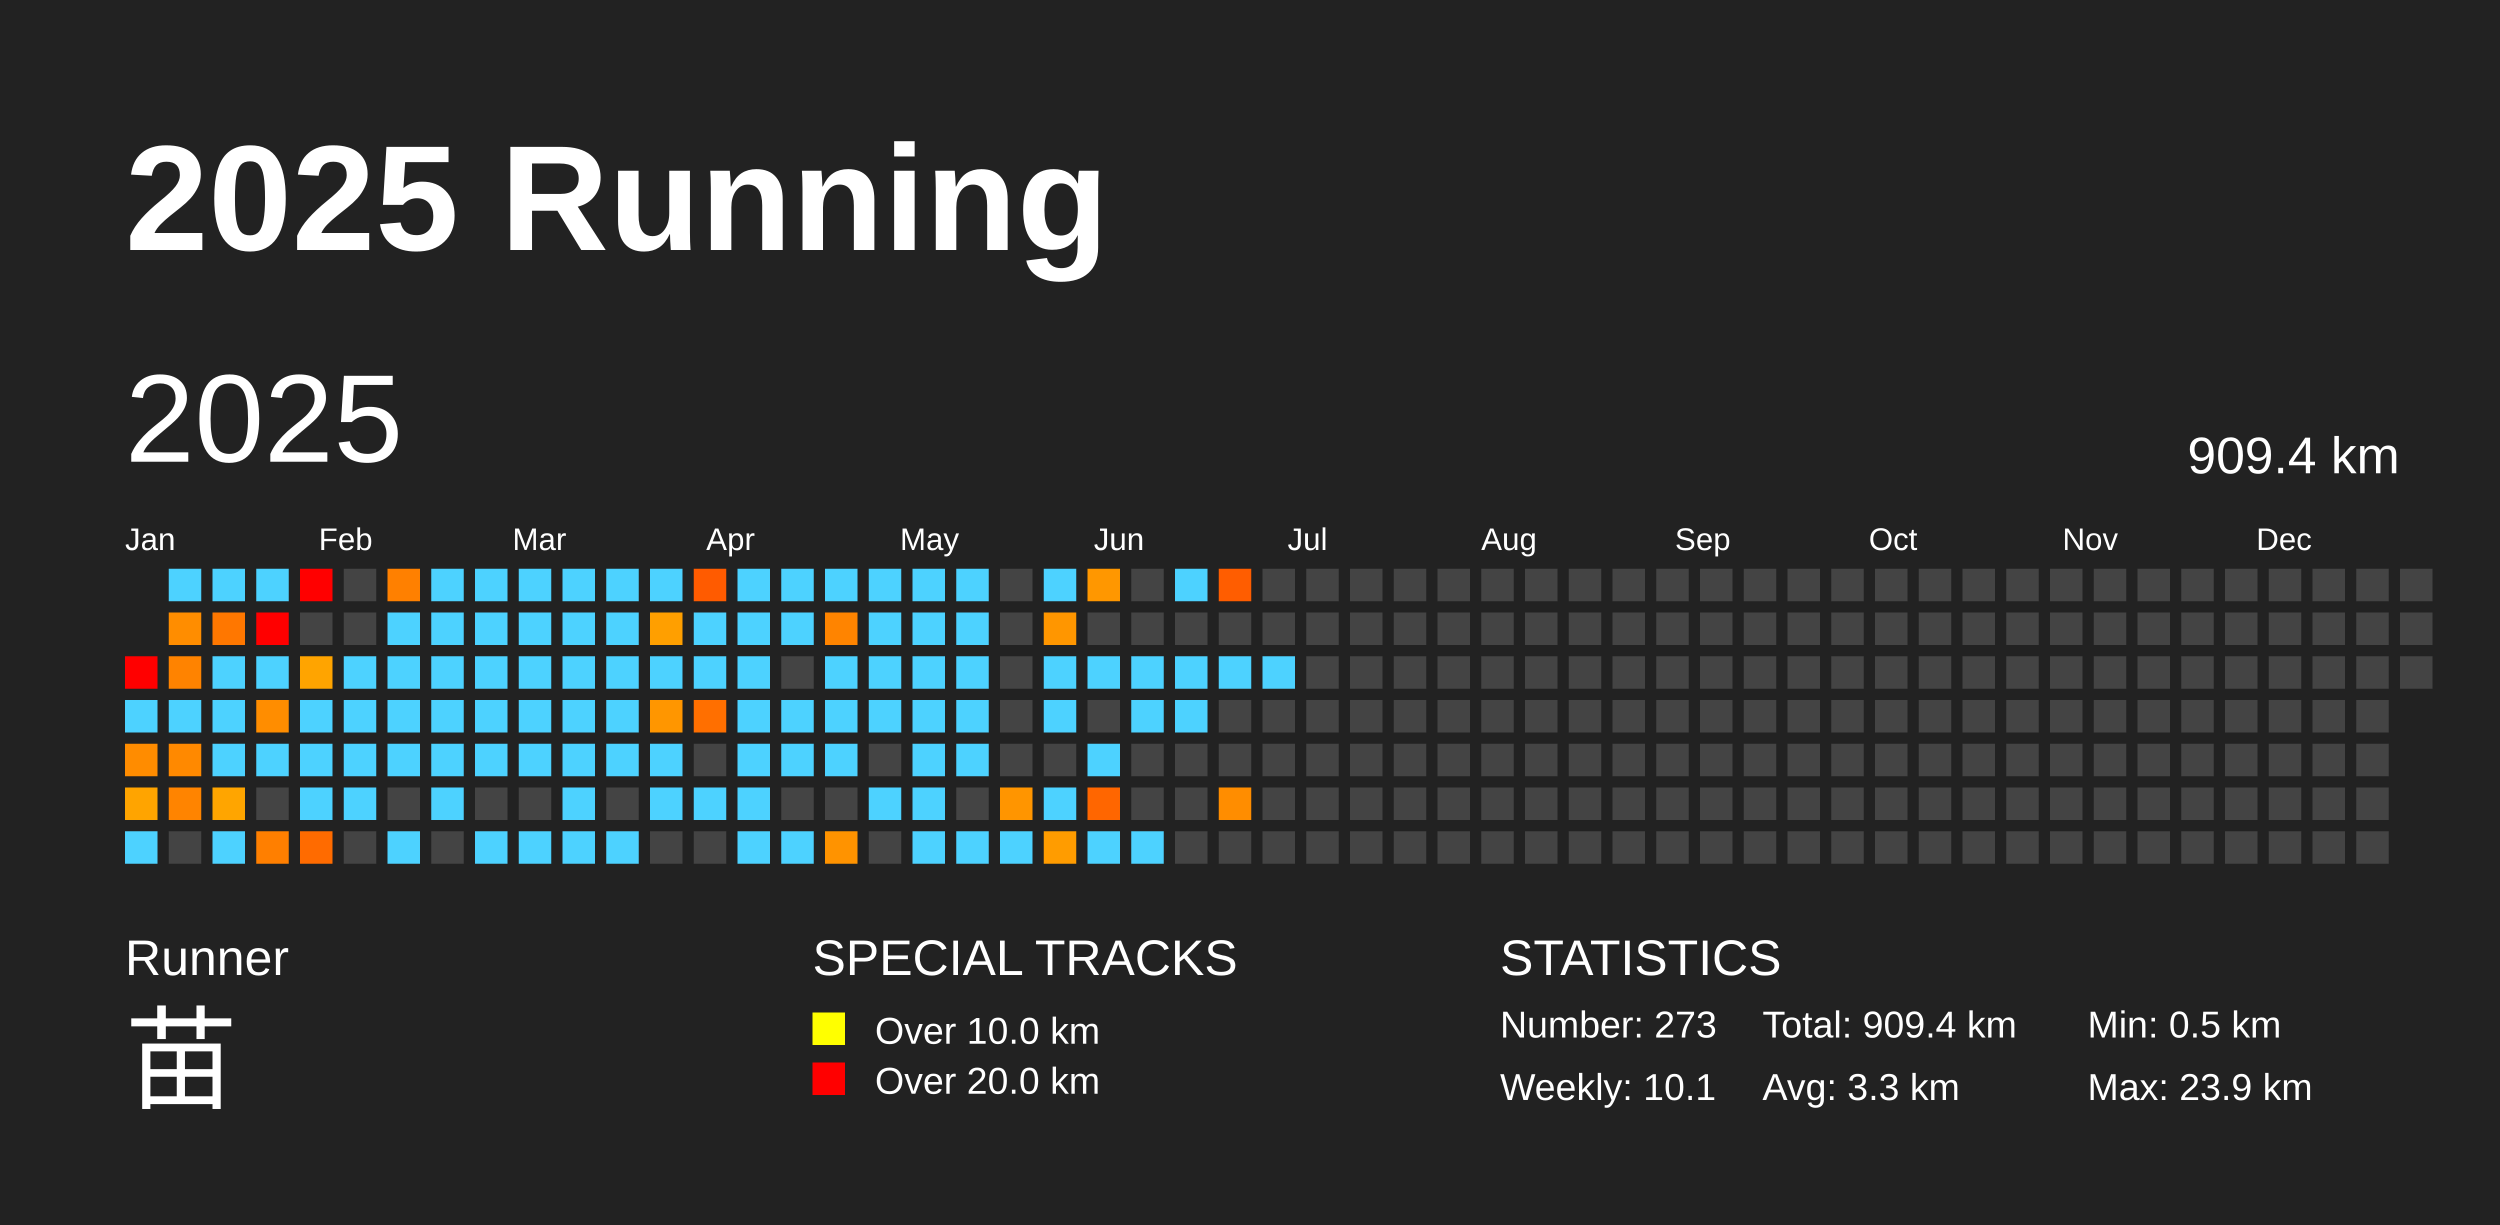
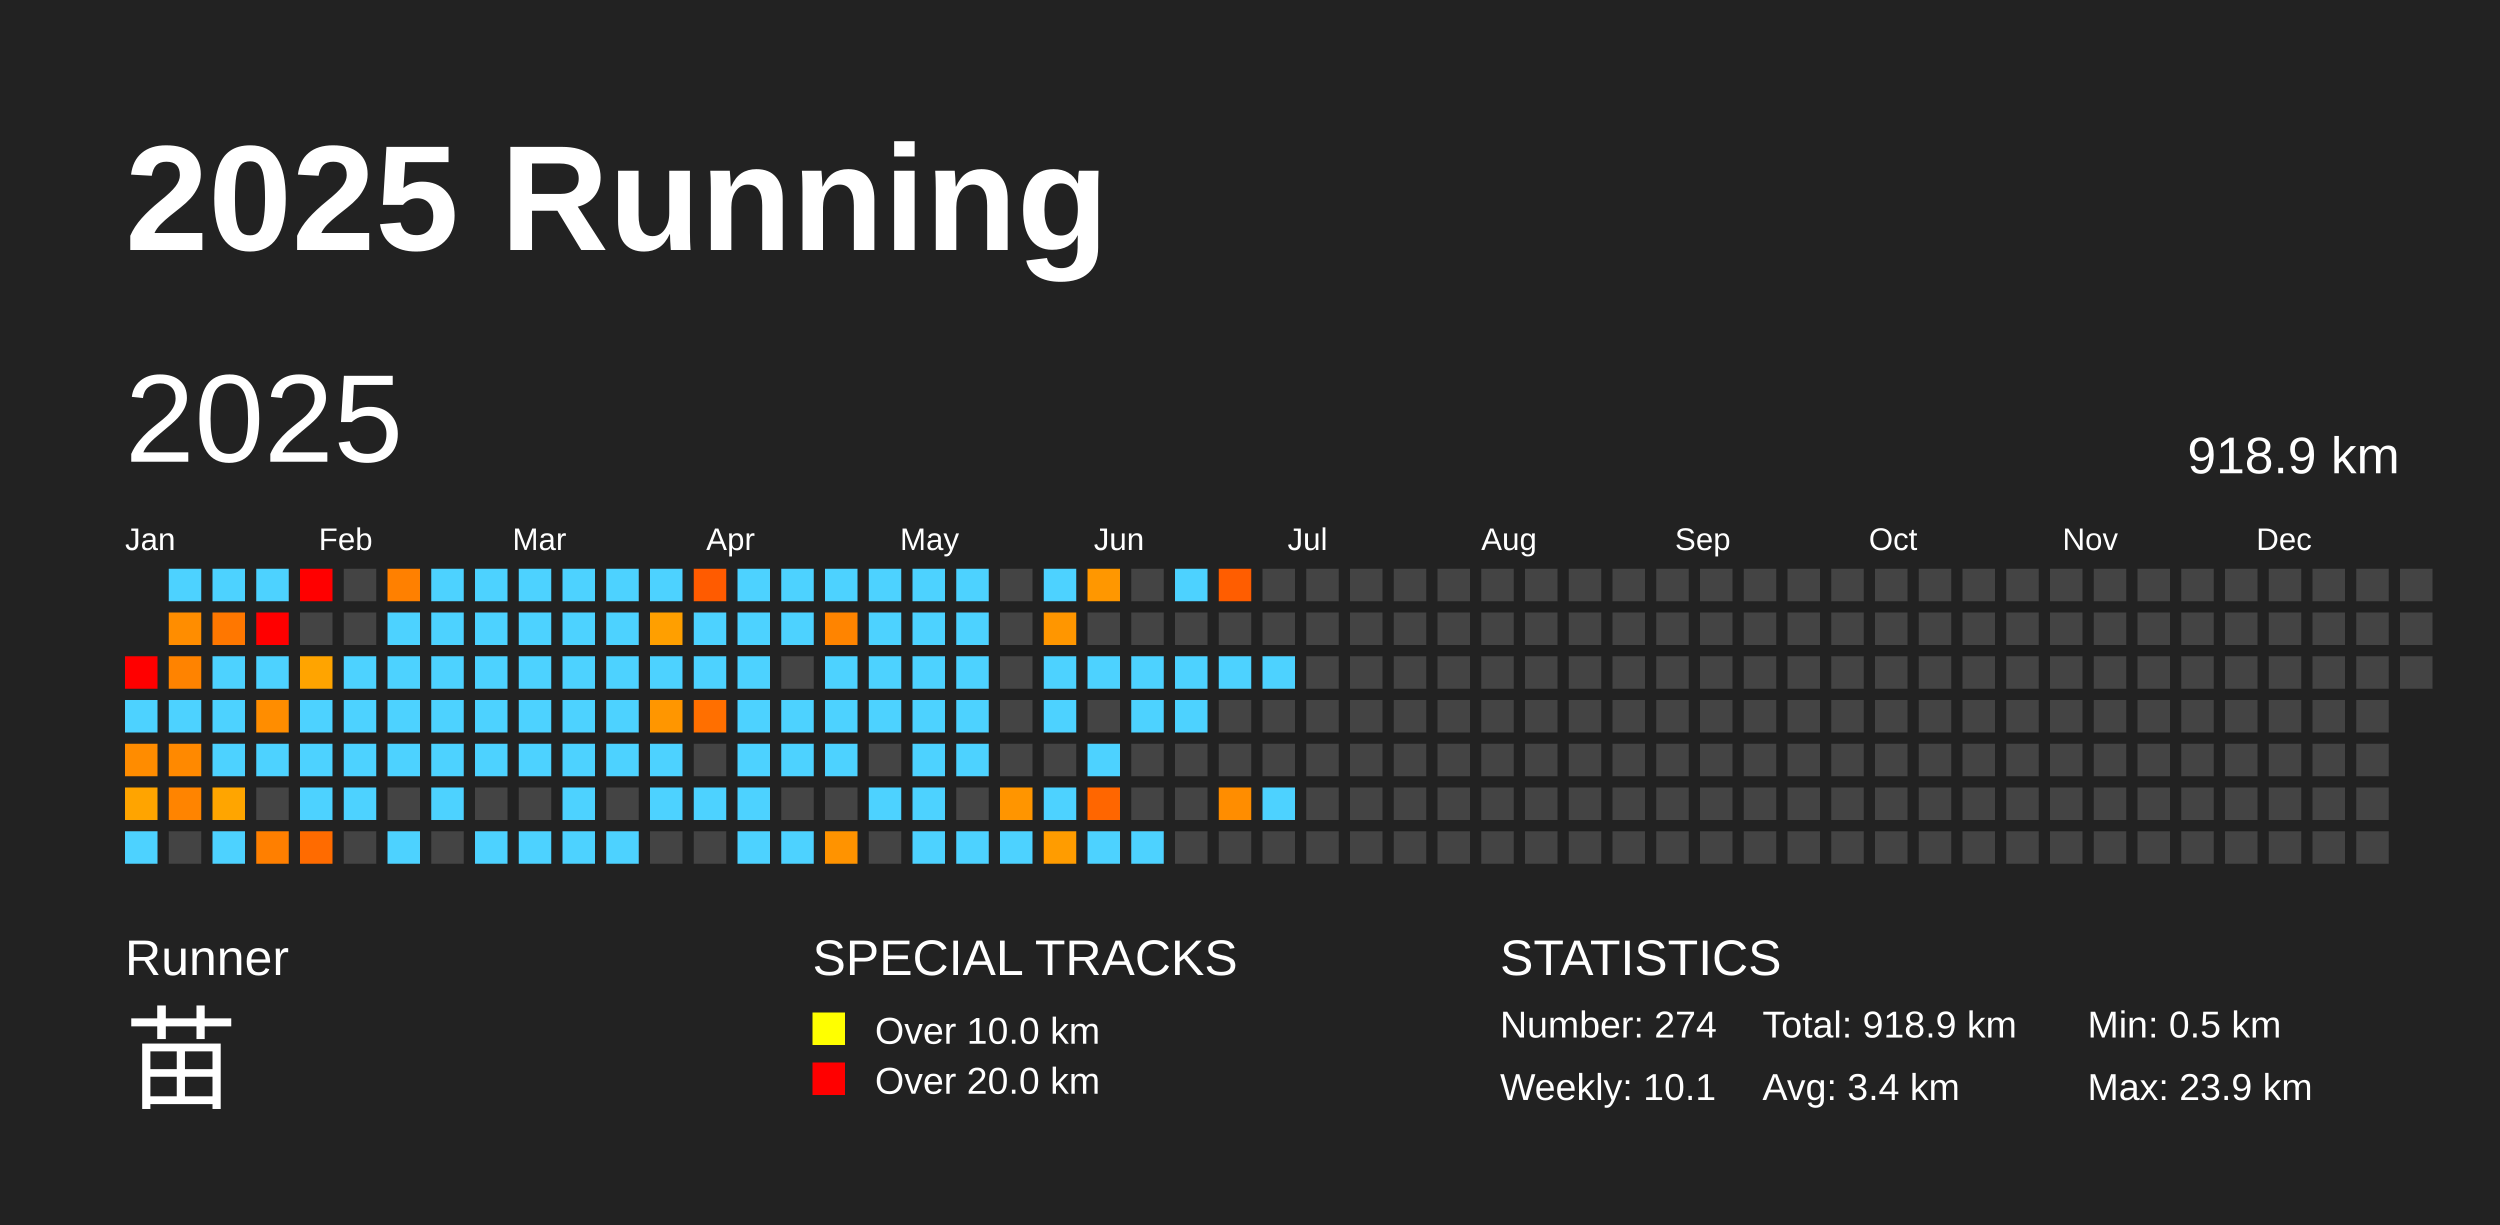
<svg xmlns="http://www.w3.org/2000/svg" baseProfile="full" height="98mm" version="1.1" viewBox="0,0,200,98" width="200mm">
  <defs />
  <rect fill="#222222" height="98" width="200" x="0" y="0" />
  <text fill="#FFFFFF" style="font-size:12px; font-family:Arial; font-weight:bold;" x="10" y="20">2025 Running</text>
  <text fill="#FFFFFF" style="font-size:4px; font-family:Arial" x="10" y="78">Runner</text>
  <text fill="#FFFFFF" style="font-size:9px; font-family:Arial" x="10" y="88">苗</text>
  <text fill="#FFFFFF" style="font-size:4px; font-family:Arial" x="65" y="78">SPECIAL TRACKS</text>
  <rect fill="yellow" height="2.6" width="2.6" x="65" y="81" />
  <text fill="#FFFFFF" style="font-size:3px; font-family:Arial" x="70" y="83.5">Over 10.0 km</text>
  <rect fill="red" height="2.6" width="2.6" x="65" y="85" />
  <text fill="#FFFFFF" style="font-size:3px; font-family:Arial" x="70" y="87.5">Over 20.0 km</text>
  <text fill="#FFFFFF" style="font-size:4px; font-family:Arial" x="120" y="78">STATISTICS</text>
-   <text fill="#FFFFFF" style="font-size:3px; font-family:Arial" x="120" y="83">Number: 273</text>
+   <text fill="#FFFFFF" style="font-size:3px; font-family:Arial" x="120" y="83">Number: 274</text>
  <text fill="#FFFFFF" style="font-size:3px; font-family:Arial" x="120" y="88">Weekly: 10.1</text>
-   <text fill="#FFFFFF" style="font-size:3px; font-family:Arial" x="141" y="83">Total: 909.4 km</text>
-   <text fill="#FFFFFF" style="font-size:3px; font-family:Arial" x="141" y="88">Avg: 3.3 km</text>
+   <text fill="#FFFFFF" style="font-size:3px; font-family:Arial" x="141" y="83">Total: 918.9 km</text>
+   <text fill="#FFFFFF" style="font-size:3px; font-family:Arial" x="141" y="88">Avg: 3.4 km</text>
  <text fill="#FFFFFF" style="font-size:3px; font-family:Arial" x="167" y="83">Min: 0.5 km</text>
  <text fill="#FFFFFF" style="font-size:3px; font-family:Arial" x="167" y="88">Max: 23.9 km</text>
  <text dominant-baseline="hanging" fill="#FFFFFF" style="font-size:10.0px; font-family:Arial;" x="10" y="30">2025</text>
-   <text dominant-baseline="hanging" fill="#FFFFFF" style="font-size:4.125px; font-family:Arial;" x="175" y="35">909.4 km</text>
+   <text dominant-baseline="hanging" fill="#FFFFFF" style="font-size:4.125px; font-family:Arial;" x="175" y="35">918.9 km</text>
  <text fill="#FFFFFF" style="font-size:2.5px; font-family:Arial" x="10.0" y="44">Jan</text>
  <text fill="#FFFFFF" style="font-size:2.5px; font-family:Arial" x="25.5" y="44">Feb</text>
  <text fill="#FFFFFF" style="font-size:2.5px; font-family:Arial" x="41.0" y="44">Mar</text>
  <text fill="#FFFFFF" style="font-size:2.5px; font-family:Arial" x="56.5" y="44">Apr</text>
  <text fill="#FFFFFF" style="font-size:2.5px; font-family:Arial" x="72.0" y="44">May</text>
  <text fill="#FFFFFF" style="font-size:2.5px; font-family:Arial" x="87.5" y="44">Jun</text>
  <text fill="#FFFFFF" style="font-size:2.5px; font-family:Arial" x="103.0" y="44">Jul</text>
  <text fill="#FFFFFF" style="font-size:2.5px; font-family:Arial" x="118.5" y="44">Aug</text>
  <text fill="#FFFFFF" style="font-size:2.5px; font-family:Arial" x="134.0" y="44">Sep</text>
  <text fill="#FFFFFF" style="font-size:2.5px; font-family:Arial" x="149.5" y="44">Oct</text>
  <text fill="#FFFFFF" style="font-size:2.5px; font-family:Arial" x="165.0" y="44">Nov</text>
  <text fill="#FFFFFF" style="font-size:2.5px; font-family:Arial" x="180.5" y="44">Dec</text>
  <rect fill="red" height="2.6" width="2.6" x="10.0" y="52.5" />
  <rect fill="#4dd2ff" height="2.6" width="2.6" x="10.0" y="56.0" />
  <rect fill="#ff8c00" height="2.6" width="2.6" x="10.0" y="59.5" />
  <rect fill="#ffa400" height="2.6" width="2.6" x="10.0" y="63.0" />
  <rect fill="#4dd2ff" height="2.6" width="2.6" x="10.0" y="66.5" />
  <rect fill="#4dd2ff" height="2.6" width="2.6" x="13.5" y="45.5" />
  <rect fill="#ff8d00" height="2.6" width="2.6" x="13.5" y="49.0" />
  <rect fill="#ff8300" height="2.6" width="2.6" x="13.5" y="52.5" />
  <rect fill="#4dd2ff" height="2.6" width="2.6" x="13.5" y="56.0" />
  <rect fill="#ff8900" height="2.6" width="2.6" x="13.5" y="59.5" />
  <rect fill="#ff8400" height="2.6" width="2.6" x="13.5" y="63.0" />
  <rect fill="#444444" height="2.6" width="2.6" x="13.5" y="66.5" />
  <rect fill="#4dd2ff" height="2.6" width="2.6" x="17.0" y="45.5" />
  <rect fill="#ff7700" height="2.6" width="2.6" x="17.0" y="49.0" />
  <rect fill="#4dd2ff" height="2.6" width="2.6" x="17.0" y="52.5" />
  <rect fill="#4dd2ff" height="2.6" width="2.6" x="17.0" y="56.0" />
  <rect fill="#4dd2ff" height="2.6" width="2.6" x="17.0" y="59.5" />
  <rect fill="#ffa500" height="2.6" width="2.6" x="17.0" y="63.0" />
  <rect fill="#4dd2ff" height="2.6" width="2.6" x="17.0" y="66.5" />
  <rect fill="#4dd2ff" height="2.6" width="2.6" x="20.5" y="45.5" />
  <rect fill="red" height="2.6" width="2.6" x="20.5" y="49.0" />
  <rect fill="#4dd2ff" height="2.6" width="2.6" x="20.5" y="52.5" />
  <rect fill="#ff8d00" height="2.6" width="2.6" x="20.5" y="56.0" />
  <rect fill="#4dd2ff" height="2.6" width="2.6" x="20.5" y="59.5" />
  <rect fill="#444444" height="2.6" width="2.6" x="20.5" y="63.0" />
  <rect fill="#ff7f00" height="2.6" width="2.6" x="20.5" y="66.5" />
  <rect fill="red" height="2.6" width="2.6" x="24.0" y="45.5" />
  <rect fill="#444444" height="2.6" width="2.6" x="24.0" y="49.0" />
  <rect fill="#ffa400" height="2.6" width="2.6" x="24.0" y="52.5" />
  <rect fill="#4dd2ff" height="2.6" width="2.6" x="24.0" y="56.0" />
  <rect fill="#4dd2ff" height="2.6" width="2.6" x="24.0" y="59.5" />
  <rect fill="#4dd2ff" height="2.6" width="2.6" x="24.0" y="63.0" />
  <rect fill="#ff6b00" height="2.6" width="2.6" x="24.0" y="66.5" />
  <rect fill="#444444" height="2.6" width="2.6" x="27.5" y="45.5" />
  <rect fill="#444444" height="2.6" width="2.6" x="27.5" y="49.0" />
  <rect fill="#4dd2ff" height="2.6" width="2.6" x="27.5" y="52.5" />
  <rect fill="#4dd2ff" height="2.6" width="2.6" x="27.5" y="56.0" />
  <rect fill="#4dd2ff" height="2.6" width="2.6" x="27.5" y="59.5" />
  <rect fill="#4dd2ff" height="2.6" width="2.6" x="27.5" y="63.0" />
  <rect fill="#444444" height="2.6" width="2.6" x="27.5" y="66.5" />
  <rect fill="#ff8000" height="2.6" width="2.6" x="31.0" y="45.5" />
  <rect fill="#4dd2ff" height="2.6" width="2.6" x="31.0" y="49.0" />
  <rect fill="#4dd2ff" height="2.6" width="2.6" x="31.0" y="52.5" />
  <rect fill="#4dd2ff" height="2.6" width="2.6" x="31.0" y="56.0" />
  <rect fill="#4dd2ff" height="2.6" width="2.6" x="31.0" y="59.5" />
  <rect fill="#444444" height="2.6" width="2.6" x="31.0" y="63.0" />
  <rect fill="#4dd2ff" height="2.6" width="2.6" x="31.0" y="66.5" />
  <rect fill="#4dd2ff" height="2.6" width="2.6" x="34.5" y="45.5" />
  <rect fill="#4dd2ff" height="2.6" width="2.6" x="34.5" y="49.0" />
  <rect fill="#4dd2ff" height="2.6" width="2.6" x="34.5" y="52.5" />
  <rect fill="#4dd2ff" height="2.6" width="2.6" x="34.5" y="56.0" />
  <rect fill="#4dd2ff" height="2.6" width="2.6" x="34.5" y="59.5" />
  <rect fill="#4dd2ff" height="2.6" width="2.6" x="34.5" y="63.0" />
  <rect fill="#444444" height="2.6" width="2.6" x="34.5" y="66.5" />
  <rect fill="#4dd2ff" height="2.6" width="2.6" x="38.0" y="45.5" />
  <rect fill="#4dd2ff" height="2.6" width="2.6" x="38.0" y="49.0" />
  <rect fill="#4dd2ff" height="2.6" width="2.6" x="38.0" y="52.5" />
  <rect fill="#4dd2ff" height="2.6" width="2.6" x="38.0" y="56.0" />
  <rect fill="#4dd2ff" height="2.6" width="2.6" x="38.0" y="59.5" />
  <rect fill="#444444" height="2.6" width="2.6" x="38.0" y="63.0" />
  <rect fill="#4dd2ff" height="2.6" width="2.6" x="38.0" y="66.5" />
  <rect fill="#4dd2ff" height="2.6" width="2.6" x="41.5" y="45.5" />
  <rect fill="#4dd2ff" height="2.6" width="2.6" x="41.5" y="49.0" />
  <rect fill="#4dd2ff" height="2.6" width="2.6" x="41.5" y="52.5" />
  <rect fill="#4dd2ff" height="2.6" width="2.6" x="41.5" y="56.0" />
  <rect fill="#4dd2ff" height="2.6" width="2.6" x="41.5" y="59.5" />
  <rect fill="#444444" height="2.6" width="2.6" x="41.5" y="63.0" />
  <rect fill="#4dd2ff" height="2.6" width="2.6" x="41.5" y="66.5" />
  <rect fill="#4dd2ff" height="2.6" width="2.6" x="45.0" y="45.5" />
  <rect fill="#4dd2ff" height="2.6" width="2.6" x="45.0" y="49.0" />
  <rect fill="#4dd2ff" height="2.6" width="2.6" x="45.0" y="52.5" />
  <rect fill="#4dd2ff" height="2.6" width="2.6" x="45.0" y="56.0" />
  <rect fill="#4dd2ff" height="2.6" width="2.6" x="45.0" y="59.5" />
  <rect fill="#4dd2ff" height="2.6" width="2.6" x="45.0" y="63.0" />
  <rect fill="#4dd2ff" height="2.6" width="2.6" x="45.0" y="66.5" />
  <rect fill="#4dd2ff" height="2.6" width="2.6" x="48.5" y="45.5" />
  <rect fill="#4dd2ff" height="2.6" width="2.6" x="48.5" y="49.0" />
  <rect fill="#4dd2ff" height="2.6" width="2.6" x="48.5" y="52.5" />
  <rect fill="#4dd2ff" height="2.6" width="2.6" x="48.5" y="56.0" />
  <rect fill="#4dd2ff" height="2.6" width="2.6" x="48.5" y="59.5" />
  <rect fill="#444444" height="2.6" width="2.6" x="48.5" y="63.0" />
  <rect fill="#4dd2ff" height="2.6" width="2.6" x="48.5" y="66.5" />
  <rect fill="#4dd2ff" height="2.6" width="2.6" x="52.0" y="45.5" />
  <rect fill="#ff9f00" height="2.6" width="2.6" x="52.0" y="49.0" />
  <rect fill="#4dd2ff" height="2.6" width="2.6" x="52.0" y="52.5" />
  <rect fill="#ff9600" height="2.6" width="2.6" x="52.0" y="56.0" />
  <rect fill="#4dd2ff" height="2.6" width="2.6" x="52.0" y="59.5" />
  <rect fill="#4dd2ff" height="2.6" width="2.6" x="52.0" y="63.0" />
  <rect fill="#444444" height="2.6" width="2.6" x="52.0" y="66.5" />
  <rect fill="#ff5b00" height="2.6" width="2.6" x="55.5" y="45.5" />
  <rect fill="#4dd2ff" height="2.6" width="2.6" x="55.5" y="49.0" />
  <rect fill="#4dd2ff" height="2.6" width="2.6" x="55.5" y="52.5" />
  <rect fill="#ff6f00" height="2.6" width="2.6" x="55.5" y="56.0" />
  <rect fill="#444444" height="2.6" width="2.6" x="55.5" y="59.5" />
  <rect fill="#4dd2ff" height="2.6" width="2.6" x="55.5" y="63.0" />
  <rect fill="#444444" height="2.6" width="2.6" x="55.5" y="66.5" />
  <rect fill="#4dd2ff" height="2.6" width="2.6" x="59.0" y="45.5" />
  <rect fill="#4dd2ff" height="2.6" width="2.6" x="59.0" y="49.0" />
  <rect fill="#4dd2ff" height="2.6" width="2.6" x="59.0" y="52.5" />
  <rect fill="#4dd2ff" height="2.6" width="2.6" x="59.0" y="56.0" />
  <rect fill="#4dd2ff" height="2.6" width="2.6" x="59.0" y="59.5" />
  <rect fill="#4dd2ff" height="2.6" width="2.6" x="59.0" y="63.0" />
  <rect fill="#4dd2ff" height="2.6" width="2.6" x="59.0" y="66.5" />
  <rect fill="#4dd2ff" height="2.6" width="2.6" x="62.5" y="45.5" />
  <rect fill="#4dd2ff" height="2.6" width="2.6" x="62.5" y="49.0" />
  <rect fill="#444444" height="2.6" width="2.6" x="62.5" y="52.5" />
  <rect fill="#4dd2ff" height="2.6" width="2.6" x="62.5" y="56.0" />
  <rect fill="#4dd2ff" height="2.6" width="2.6" x="62.5" y="59.5" />
  <rect fill="#444444" height="2.6" width="2.6" x="62.5" y="63.0" />
  <rect fill="#4dd2ff" height="2.6" width="2.6" x="62.5" y="66.5" />
  <rect fill="#4dd2ff" height="2.6" width="2.6" x="66.0" y="45.5" />
  <rect fill="#ff8400" height="2.6" width="2.6" x="66.0" y="49.0" />
  <rect fill="#4dd2ff" height="2.6" width="2.6" x="66.0" y="52.5" />
  <rect fill="#4dd2ff" height="2.6" width="2.6" x="66.0" y="56.0" />
  <rect fill="#4dd2ff" height="2.6" width="2.6" x="66.0" y="59.5" />
  <rect fill="#444444" height="2.6" width="2.6" x="66.0" y="63.0" />
  <rect fill="#ff9300" height="2.6" width="2.6" x="66.0" y="66.5" />
  <rect fill="#4dd2ff" height="2.6" width="2.6" x="69.5" y="45.5" />
  <rect fill="#4dd2ff" height="2.6" width="2.6" x="69.5" y="49.0" />
  <rect fill="#4dd2ff" height="2.6" width="2.6" x="69.5" y="52.5" />
  <rect fill="#4dd2ff" height="2.6" width="2.6" x="69.5" y="56.0" />
  <rect fill="#444444" height="2.6" width="2.6" x="69.5" y="59.5" />
  <rect fill="#4dd2ff" height="2.6" width="2.6" x="69.5" y="63.0" />
  <rect fill="#444444" height="2.6" width="2.6" x="69.5" y="66.5" />
  <rect fill="#4dd2ff" height="2.6" width="2.6" x="73.0" y="45.5" />
  <rect fill="#4dd2ff" height="2.6" width="2.6" x="73.0" y="49.0" />
  <rect fill="#4dd2ff" height="2.6" width="2.6" x="73.0" y="52.5" />
  <rect fill="#4dd2ff" height="2.6" width="2.6" x="73.0" y="56.0" />
  <rect fill="#4dd2ff" height="2.6" width="2.6" x="73.0" y="59.5" />
  <rect fill="#4dd2ff" height="2.6" width="2.6" x="73.0" y="63.0" />
  <rect fill="#4dd2ff" height="2.6" width="2.6" x="73.0" y="66.5" />
  <rect fill="#4dd2ff" height="2.6" width="2.6" x="76.5" y="45.5" />
  <rect fill="#4dd2ff" height="2.6" width="2.6" x="76.5" y="49.0" />
  <rect fill="#4dd2ff" height="2.6" width="2.6" x="76.5" y="52.5" />
  <rect fill="#4dd2ff" height="2.6" width="2.6" x="76.5" y="56.0" />
  <rect fill="#4dd2ff" height="2.6" width="2.6" x="76.5" y="59.5" />
  <rect fill="#444444" height="2.6" width="2.6" x="76.5" y="63.0" />
  <rect fill="#4dd2ff" height="2.6" width="2.6" x="76.5" y="66.5" />
  <rect fill="#444444" height="2.6" width="2.6" x="80.0" y="45.5" />
  <rect fill="#444444" height="2.6" width="2.6" x="80.0" y="49.0" />
  <rect fill="#444444" height="2.6" width="2.6" x="80.0" y="52.5" />
  <rect fill="#444444" height="2.6" width="2.6" x="80.0" y="56.0" />
  <rect fill="#444444" height="2.6" width="2.6" x="80.0" y="59.5" />
  <rect fill="#ff9500" height="2.6" width="2.6" x="80.0" y="63.0" />
  <rect fill="#4dd2ff" height="2.6" width="2.6" x="80.0" y="66.5" />
  <rect fill="#4dd2ff" height="2.6" width="2.6" x="83.5" y="45.5" />
  <rect fill="#ff9600" height="2.6" width="2.6" x="83.5" y="49.0" />
  <rect fill="#4dd2ff" height="2.6" width="2.6" x="83.5" y="52.5" />
  <rect fill="#4dd2ff" height="2.6" width="2.6" x="83.5" y="56.0" />
  <rect fill="#444444" height="2.6" width="2.6" x="83.5" y="59.5" />
  <rect fill="#4dd2ff" height="2.6" width="2.6" x="83.5" y="63.0" />
  <rect fill="#ff9c00" height="2.6" width="2.6" x="83.5" y="66.5" />
  <rect fill="#ff9700" height="2.6" width="2.6" x="87.0" y="45.5" />
  <rect fill="#444444" height="2.6" width="2.6" x="87.0" y="49.0" />
  <rect fill="#4dd2ff" height="2.6" width="2.6" x="87.0" y="52.5" />
  <rect fill="#444444" height="2.6" width="2.6" x="87.0" y="56.0" />
  <rect fill="#4dd2ff" height="2.6" width="2.6" x="87.0" y="59.5" />
  <rect fill="#ff6600" height="2.6" width="2.6" x="87.0" y="63.0" />
  <rect fill="#4dd2ff" height="2.6" width="2.6" x="87.0" y="66.5" />
  <rect fill="#444444" height="2.6" width="2.6" x="90.5" y="45.5" />
  <rect fill="#444444" height="2.6" width="2.6" x="90.5" y="49.0" />
  <rect fill="#4dd2ff" height="2.6" width="2.6" x="90.5" y="52.5" />
  <rect fill="#4dd2ff" height="2.6" width="2.6" x="90.5" y="56.0" />
  <rect fill="#444444" height="2.6" width="2.6" x="90.5" y="59.5" />
  <rect fill="#444444" height="2.6" width="2.6" x="90.5" y="63.0" />
  <rect fill="#4dd2ff" height="2.6" width="2.6" x="90.5" y="66.5" />
  <rect fill="#4dd2ff" height="2.6" width="2.6" x="94.0" y="45.5" />
  <rect fill="#444444" height="2.6" width="2.6" x="94.0" y="49.0" />
  <rect fill="#4dd2ff" height="2.6" width="2.6" x="94.0" y="52.5" />
  <rect fill="#4dd2ff" height="2.6" width="2.6" x="94.0" y="56.0" />
  <rect fill="#444444" height="2.6" width="2.6" x="94.0" y="59.5" />
  <rect fill="#444444" height="2.6" width="2.6" x="94.0" y="63.0" />
  <rect fill="#444444" height="2.6" width="2.6" x="94.0" y="66.5" />
  <rect fill="#ff5d00" height="2.6" width="2.6" x="97.5" y="45.5" />
  <rect fill="#444444" height="2.6" width="2.6" x="97.5" y="49.0" />
  <rect fill="#4dd2ff" height="2.6" width="2.6" x="97.5" y="52.5" />
  <rect fill="#444444" height="2.6" width="2.6" x="97.5" y="56.0" />
  <rect fill="#444444" height="2.6" width="2.6" x="97.5" y="59.5" />
  <rect fill="#ff8d00" height="2.6" width="2.6" x="97.5" y="63.0" />
  <rect fill="#444444" height="2.6" width="2.6" x="97.5" y="66.5" />
  <rect fill="#444444" height="2.6" width="2.6" x="101.0" y="45.5" />
  <rect fill="#444444" height="2.6" width="2.6" x="101.0" y="49.0" />
  <rect fill="#4dd2ff" height="2.6" width="2.6" x="101.0" y="52.5" />
  <rect fill="#444444" height="2.6" width="2.6" x="101.0" y="56.0" />
  <rect fill="#444444" height="2.6" width="2.6" x="101.0" y="59.5" />
-   <rect fill="#444444" height="2.6" width="2.6" x="101.0" y="63.0" />
+   <rect fill="#4dd2ff" height="2.6" width="2.6" x="101.0" y="63.0" />
  <rect fill="#444444" height="2.6" width="2.6" x="101.0" y="66.5" />
  <rect fill="#444444" height="2.6" width="2.6" x="104.5" y="45.5" />
  <rect fill="#444444" height="2.6" width="2.6" x="104.5" y="49.0" />
  <rect fill="#444444" height="2.6" width="2.6" x="104.5" y="52.5" />
  <rect fill="#444444" height="2.6" width="2.6" x="104.5" y="56.0" />
  <rect fill="#444444" height="2.6" width="2.6" x="104.5" y="59.5" />
  <rect fill="#444444" height="2.6" width="2.6" x="104.5" y="63.0" />
  <rect fill="#444444" height="2.6" width="2.6" x="104.5" y="66.5" />
  <rect fill="#444444" height="2.6" width="2.6" x="108.0" y="45.5" />
  <rect fill="#444444" height="2.6" width="2.6" x="108.0" y="49.0" />
  <rect fill="#444444" height="2.6" width="2.6" x="108.0" y="52.5" />
  <rect fill="#444444" height="2.6" width="2.6" x="108.0" y="56.0" />
  <rect fill="#444444" height="2.6" width="2.6" x="108.0" y="59.5" />
  <rect fill="#444444" height="2.6" width="2.6" x="108.0" y="63.0" />
  <rect fill="#444444" height="2.6" width="2.6" x="108.0" y="66.5" />
  <rect fill="#444444" height="2.6" width="2.6" x="111.5" y="45.5" />
  <rect fill="#444444" height="2.6" width="2.6" x="111.5" y="49.0" />
  <rect fill="#444444" height="2.6" width="2.6" x="111.5" y="52.5" />
  <rect fill="#444444" height="2.6" width="2.6" x="111.5" y="56.0" />
  <rect fill="#444444" height="2.6" width="2.6" x="111.5" y="59.5" />
  <rect fill="#444444" height="2.6" width="2.6" x="111.5" y="63.0" />
  <rect fill="#444444" height="2.6" width="2.6" x="111.5" y="66.5" />
  <rect fill="#444444" height="2.6" width="2.6" x="115.0" y="45.5" />
  <rect fill="#444444" height="2.6" width="2.6" x="115.0" y="49.0" />
  <rect fill="#444444" height="2.6" width="2.6" x="115.0" y="52.5" />
  <rect fill="#444444" height="2.6" width="2.6" x="115.0" y="56.0" />
  <rect fill="#444444" height="2.6" width="2.6" x="115.0" y="59.5" />
  <rect fill="#444444" height="2.6" width="2.6" x="115.0" y="63.0" />
  <rect fill="#444444" height="2.6" width="2.6" x="115.0" y="66.5" />
  <rect fill="#444444" height="2.6" width="2.6" x="118.5" y="45.5" />
  <rect fill="#444444" height="2.6" width="2.6" x="118.5" y="49.0" />
  <rect fill="#444444" height="2.6" width="2.6" x="118.5" y="52.5" />
  <rect fill="#444444" height="2.6" width="2.6" x="118.5" y="56.0" />
  <rect fill="#444444" height="2.6" width="2.6" x="118.5" y="59.5" />
  <rect fill="#444444" height="2.6" width="2.6" x="118.5" y="63.0" />
  <rect fill="#444444" height="2.6" width="2.6" x="118.5" y="66.5" />
  <rect fill="#444444" height="2.6" width="2.6" x="122.0" y="45.5" />
  <rect fill="#444444" height="2.6" width="2.6" x="122.0" y="49.0" />
  <rect fill="#444444" height="2.6" width="2.6" x="122.0" y="52.5" />
  <rect fill="#444444" height="2.6" width="2.6" x="122.0" y="56.0" />
  <rect fill="#444444" height="2.6" width="2.6" x="122.0" y="59.5" />
  <rect fill="#444444" height="2.6" width="2.6" x="122.0" y="63.0" />
  <rect fill="#444444" height="2.6" width="2.6" x="122.0" y="66.5" />
  <rect fill="#444444" height="2.6" width="2.6" x="125.5" y="45.5" />
  <rect fill="#444444" height="2.6" width="2.6" x="125.5" y="49.0" />
  <rect fill="#444444" height="2.6" width="2.6" x="125.5" y="52.5" />
  <rect fill="#444444" height="2.6" width="2.6" x="125.5" y="56.0" />
  <rect fill="#444444" height="2.6" width="2.6" x="125.5" y="59.5" />
  <rect fill="#444444" height="2.6" width="2.6" x="125.5" y="63.0" />
  <rect fill="#444444" height="2.6" width="2.6" x="125.5" y="66.5" />
  <rect fill="#444444" height="2.6" width="2.6" x="129.0" y="45.5" />
  <rect fill="#444444" height="2.6" width="2.6" x="129.0" y="49.0" />
  <rect fill="#444444" height="2.6" width="2.6" x="129.0" y="52.5" />
  <rect fill="#444444" height="2.6" width="2.6" x="129.0" y="56.0" />
  <rect fill="#444444" height="2.6" width="2.6" x="129.0" y="59.5" />
  <rect fill="#444444" height="2.6" width="2.6" x="129.0" y="63.0" />
  <rect fill="#444444" height="2.6" width="2.6" x="129.0" y="66.5" />
  <rect fill="#444444" height="2.6" width="2.6" x="132.5" y="45.5" />
  <rect fill="#444444" height="2.6" width="2.6" x="132.5" y="49.0" />
  <rect fill="#444444" height="2.6" width="2.6" x="132.5" y="52.5" />
  <rect fill="#444444" height="2.6" width="2.6" x="132.5" y="56.0" />
  <rect fill="#444444" height="2.6" width="2.6" x="132.5" y="59.5" />
  <rect fill="#444444" height="2.6" width="2.6" x="132.5" y="63.0" />
  <rect fill="#444444" height="2.6" width="2.6" x="132.5" y="66.5" />
  <rect fill="#444444" height="2.6" width="2.6" x="136.0" y="45.5" />
  <rect fill="#444444" height="2.6" width="2.6" x="136.0" y="49.0" />
  <rect fill="#444444" height="2.6" width="2.6" x="136.0" y="52.5" />
  <rect fill="#444444" height="2.6" width="2.6" x="136.0" y="56.0" />
  <rect fill="#444444" height="2.6" width="2.6" x="136.0" y="59.5" />
  <rect fill="#444444" height="2.6" width="2.6" x="136.0" y="63.0" />
  <rect fill="#444444" height="2.6" width="2.6" x="136.0" y="66.5" />
  <rect fill="#444444" height="2.6" width="2.6" x="139.5" y="45.5" />
  <rect fill="#444444" height="2.6" width="2.6" x="139.5" y="49.0" />
  <rect fill="#444444" height="2.6" width="2.6" x="139.5" y="52.5" />
  <rect fill="#444444" height="2.6" width="2.6" x="139.5" y="56.0" />
  <rect fill="#444444" height="2.6" width="2.6" x="139.5" y="59.5" />
  <rect fill="#444444" height="2.6" width="2.6" x="139.5" y="63.0" />
  <rect fill="#444444" height="2.6" width="2.6" x="139.5" y="66.5" />
  <rect fill="#444444" height="2.6" width="2.6" x="143.0" y="45.5" />
  <rect fill="#444444" height="2.6" width="2.6" x="143.0" y="49.0" />
  <rect fill="#444444" height="2.6" width="2.6" x="143.0" y="52.5" />
  <rect fill="#444444" height="2.6" width="2.6" x="143.0" y="56.0" />
  <rect fill="#444444" height="2.6" width="2.6" x="143.0" y="59.5" />
  <rect fill="#444444" height="2.6" width="2.6" x="143.0" y="63.0" />
  <rect fill="#444444" height="2.6" width="2.6" x="143.0" y="66.5" />
  <rect fill="#444444" height="2.6" width="2.6" x="146.5" y="45.5" />
  <rect fill="#444444" height="2.6" width="2.6" x="146.5" y="49.0" />
  <rect fill="#444444" height="2.6" width="2.6" x="146.5" y="52.5" />
  <rect fill="#444444" height="2.6" width="2.6" x="146.5" y="56.0" />
  <rect fill="#444444" height="2.6" width="2.6" x="146.5" y="59.5" />
  <rect fill="#444444" height="2.6" width="2.6" x="146.5" y="63.0" />
  <rect fill="#444444" height="2.6" width="2.6" x="146.5" y="66.5" />
  <rect fill="#444444" height="2.6" width="2.6" x="150.0" y="45.5" />
  <rect fill="#444444" height="2.6" width="2.6" x="150.0" y="49.0" />
  <rect fill="#444444" height="2.6" width="2.6" x="150.0" y="52.5" />
  <rect fill="#444444" height="2.6" width="2.6" x="150.0" y="56.0" />
  <rect fill="#444444" height="2.6" width="2.6" x="150.0" y="59.5" />
  <rect fill="#444444" height="2.6" width="2.6" x="150.0" y="63.0" />
  <rect fill="#444444" height="2.6" width="2.6" x="150.0" y="66.5" />
  <rect fill="#444444" height="2.6" width="2.6" x="153.5" y="45.5" />
  <rect fill="#444444" height="2.6" width="2.6" x="153.5" y="49.0" />
  <rect fill="#444444" height="2.6" width="2.6" x="153.5" y="52.5" />
  <rect fill="#444444" height="2.6" width="2.6" x="153.5" y="56.0" />
  <rect fill="#444444" height="2.6" width="2.6" x="153.5" y="59.5" />
  <rect fill="#444444" height="2.6" width="2.6" x="153.5" y="63.0" />
  <rect fill="#444444" height="2.6" width="2.6" x="153.5" y="66.5" />
  <rect fill="#444444" height="2.6" width="2.6" x="157.0" y="45.5" />
  <rect fill="#444444" height="2.6" width="2.6" x="157.0" y="49.0" />
  <rect fill="#444444" height="2.6" width="2.6" x="157.0" y="52.5" />
  <rect fill="#444444" height="2.6" width="2.6" x="157.0" y="56.0" />
  <rect fill="#444444" height="2.6" width="2.6" x="157.0" y="59.5" />
  <rect fill="#444444" height="2.6" width="2.6" x="157.0" y="63.0" />
  <rect fill="#444444" height="2.6" width="2.6" x="157.0" y="66.5" />
  <rect fill="#444444" height="2.6" width="2.6" x="160.5" y="45.5" />
  <rect fill="#444444" height="2.6" width="2.6" x="160.5" y="49.0" />
  <rect fill="#444444" height="2.6" width="2.6" x="160.5" y="52.5" />
  <rect fill="#444444" height="2.6" width="2.6" x="160.5" y="56.0" />
  <rect fill="#444444" height="2.6" width="2.6" x="160.5" y="59.5" />
  <rect fill="#444444" height="2.6" width="2.6" x="160.5" y="63.0" />
  <rect fill="#444444" height="2.6" width="2.6" x="160.5" y="66.5" />
  <rect fill="#444444" height="2.6" width="2.6" x="164.0" y="45.5" />
  <rect fill="#444444" height="2.6" width="2.6" x="164.0" y="49.0" />
  <rect fill="#444444" height="2.6" width="2.6" x="164.0" y="52.5" />
  <rect fill="#444444" height="2.6" width="2.6" x="164.0" y="56.0" />
  <rect fill="#444444" height="2.6" width="2.6" x="164.0" y="59.5" />
  <rect fill="#444444" height="2.6" width="2.6" x="164.0" y="63.0" />
  <rect fill="#444444" height="2.6" width="2.6" x="164.0" y="66.5" />
  <rect fill="#444444" height="2.6" width="2.6" x="167.5" y="45.5" />
  <rect fill="#444444" height="2.6" width="2.6" x="167.5" y="49.0" />
  <rect fill="#444444" height="2.6" width="2.6" x="167.5" y="52.5" />
  <rect fill="#444444" height="2.6" width="2.6" x="167.5" y="56.0" />
  <rect fill="#444444" height="2.6" width="2.6" x="167.5" y="59.5" />
  <rect fill="#444444" height="2.6" width="2.6" x="167.5" y="63.0" />
  <rect fill="#444444" height="2.6" width="2.6" x="167.5" y="66.5" />
  <rect fill="#444444" height="2.6" width="2.6" x="171.0" y="45.5" />
  <rect fill="#444444" height="2.6" width="2.6" x="171.0" y="49.0" />
  <rect fill="#444444" height="2.6" width="2.6" x="171.0" y="52.5" />
  <rect fill="#444444" height="2.6" width="2.6" x="171.0" y="56.0" />
  <rect fill="#444444" height="2.6" width="2.6" x="171.0" y="59.5" />
  <rect fill="#444444" height="2.6" width="2.6" x="171.0" y="63.0" />
  <rect fill="#444444" height="2.6" width="2.6" x="171.0" y="66.5" />
  <rect fill="#444444" height="2.6" width="2.6" x="174.5" y="45.5" />
  <rect fill="#444444" height="2.6" width="2.6" x="174.5" y="49.0" />
  <rect fill="#444444" height="2.6" width="2.6" x="174.5" y="52.5" />
  <rect fill="#444444" height="2.6" width="2.6" x="174.5" y="56.0" />
  <rect fill="#444444" height="2.6" width="2.6" x="174.5" y="59.5" />
  <rect fill="#444444" height="2.6" width="2.6" x="174.5" y="63.0" />
  <rect fill="#444444" height="2.6" width="2.6" x="174.5" y="66.5" />
  <rect fill="#444444" height="2.6" width="2.6" x="178.0" y="45.5" />
  <rect fill="#444444" height="2.6" width="2.6" x="178.0" y="49.0" />
  <rect fill="#444444" height="2.6" width="2.6" x="178.0" y="52.5" />
  <rect fill="#444444" height="2.6" width="2.6" x="178.0" y="56.0" />
  <rect fill="#444444" height="2.6" width="2.6" x="178.0" y="59.5" />
  <rect fill="#444444" height="2.6" width="2.6" x="178.0" y="63.0" />
  <rect fill="#444444" height="2.6" width="2.6" x="178.0" y="66.5" />
  <rect fill="#444444" height="2.6" width="2.6" x="181.5" y="45.5" />
  <rect fill="#444444" height="2.6" width="2.6" x="181.5" y="49.0" />
  <rect fill="#444444" height="2.6" width="2.6" x="181.5" y="52.5" />
  <rect fill="#444444" height="2.6" width="2.6" x="181.5" y="56.0" />
  <rect fill="#444444" height="2.6" width="2.6" x="181.5" y="59.5" />
  <rect fill="#444444" height="2.6" width="2.6" x="181.5" y="63.0" />
  <rect fill="#444444" height="2.6" width="2.6" x="181.5" y="66.5" />
  <rect fill="#444444" height="2.6" width="2.6" x="185.0" y="45.5" />
  <rect fill="#444444" height="2.6" width="2.6" x="185.0" y="49.0" />
  <rect fill="#444444" height="2.6" width="2.6" x="185.0" y="52.5" />
  <rect fill="#444444" height="2.6" width="2.6" x="185.0" y="56.0" />
  <rect fill="#444444" height="2.6" width="2.6" x="185.0" y="59.5" />
  <rect fill="#444444" height="2.6" width="2.6" x="185.0" y="63.0" />
  <rect fill="#444444" height="2.6" width="2.6" x="185.0" y="66.5" />
  <rect fill="#444444" height="2.6" width="2.6" x="188.5" y="45.5" />
  <rect fill="#444444" height="2.6" width="2.6" x="188.5" y="49.0" />
  <rect fill="#444444" height="2.6" width="2.6" x="188.5" y="52.5" />
  <rect fill="#444444" height="2.6" width="2.6" x="188.5" y="56.0" />
  <rect fill="#444444" height="2.6" width="2.6" x="188.5" y="59.5" />
  <rect fill="#444444" height="2.6" width="2.6" x="188.5" y="63.0" />
  <rect fill="#444444" height="2.6" width="2.6" x="188.5" y="66.5" />
  <rect fill="#444444" height="2.6" width="2.6" x="192.0" y="45.5" />
  <rect fill="#444444" height="2.6" width="2.6" x="192.0" y="49.0" />
  <rect fill="#444444" height="2.6" width="2.6" x="192.0" y="52.5" />
</svg>
